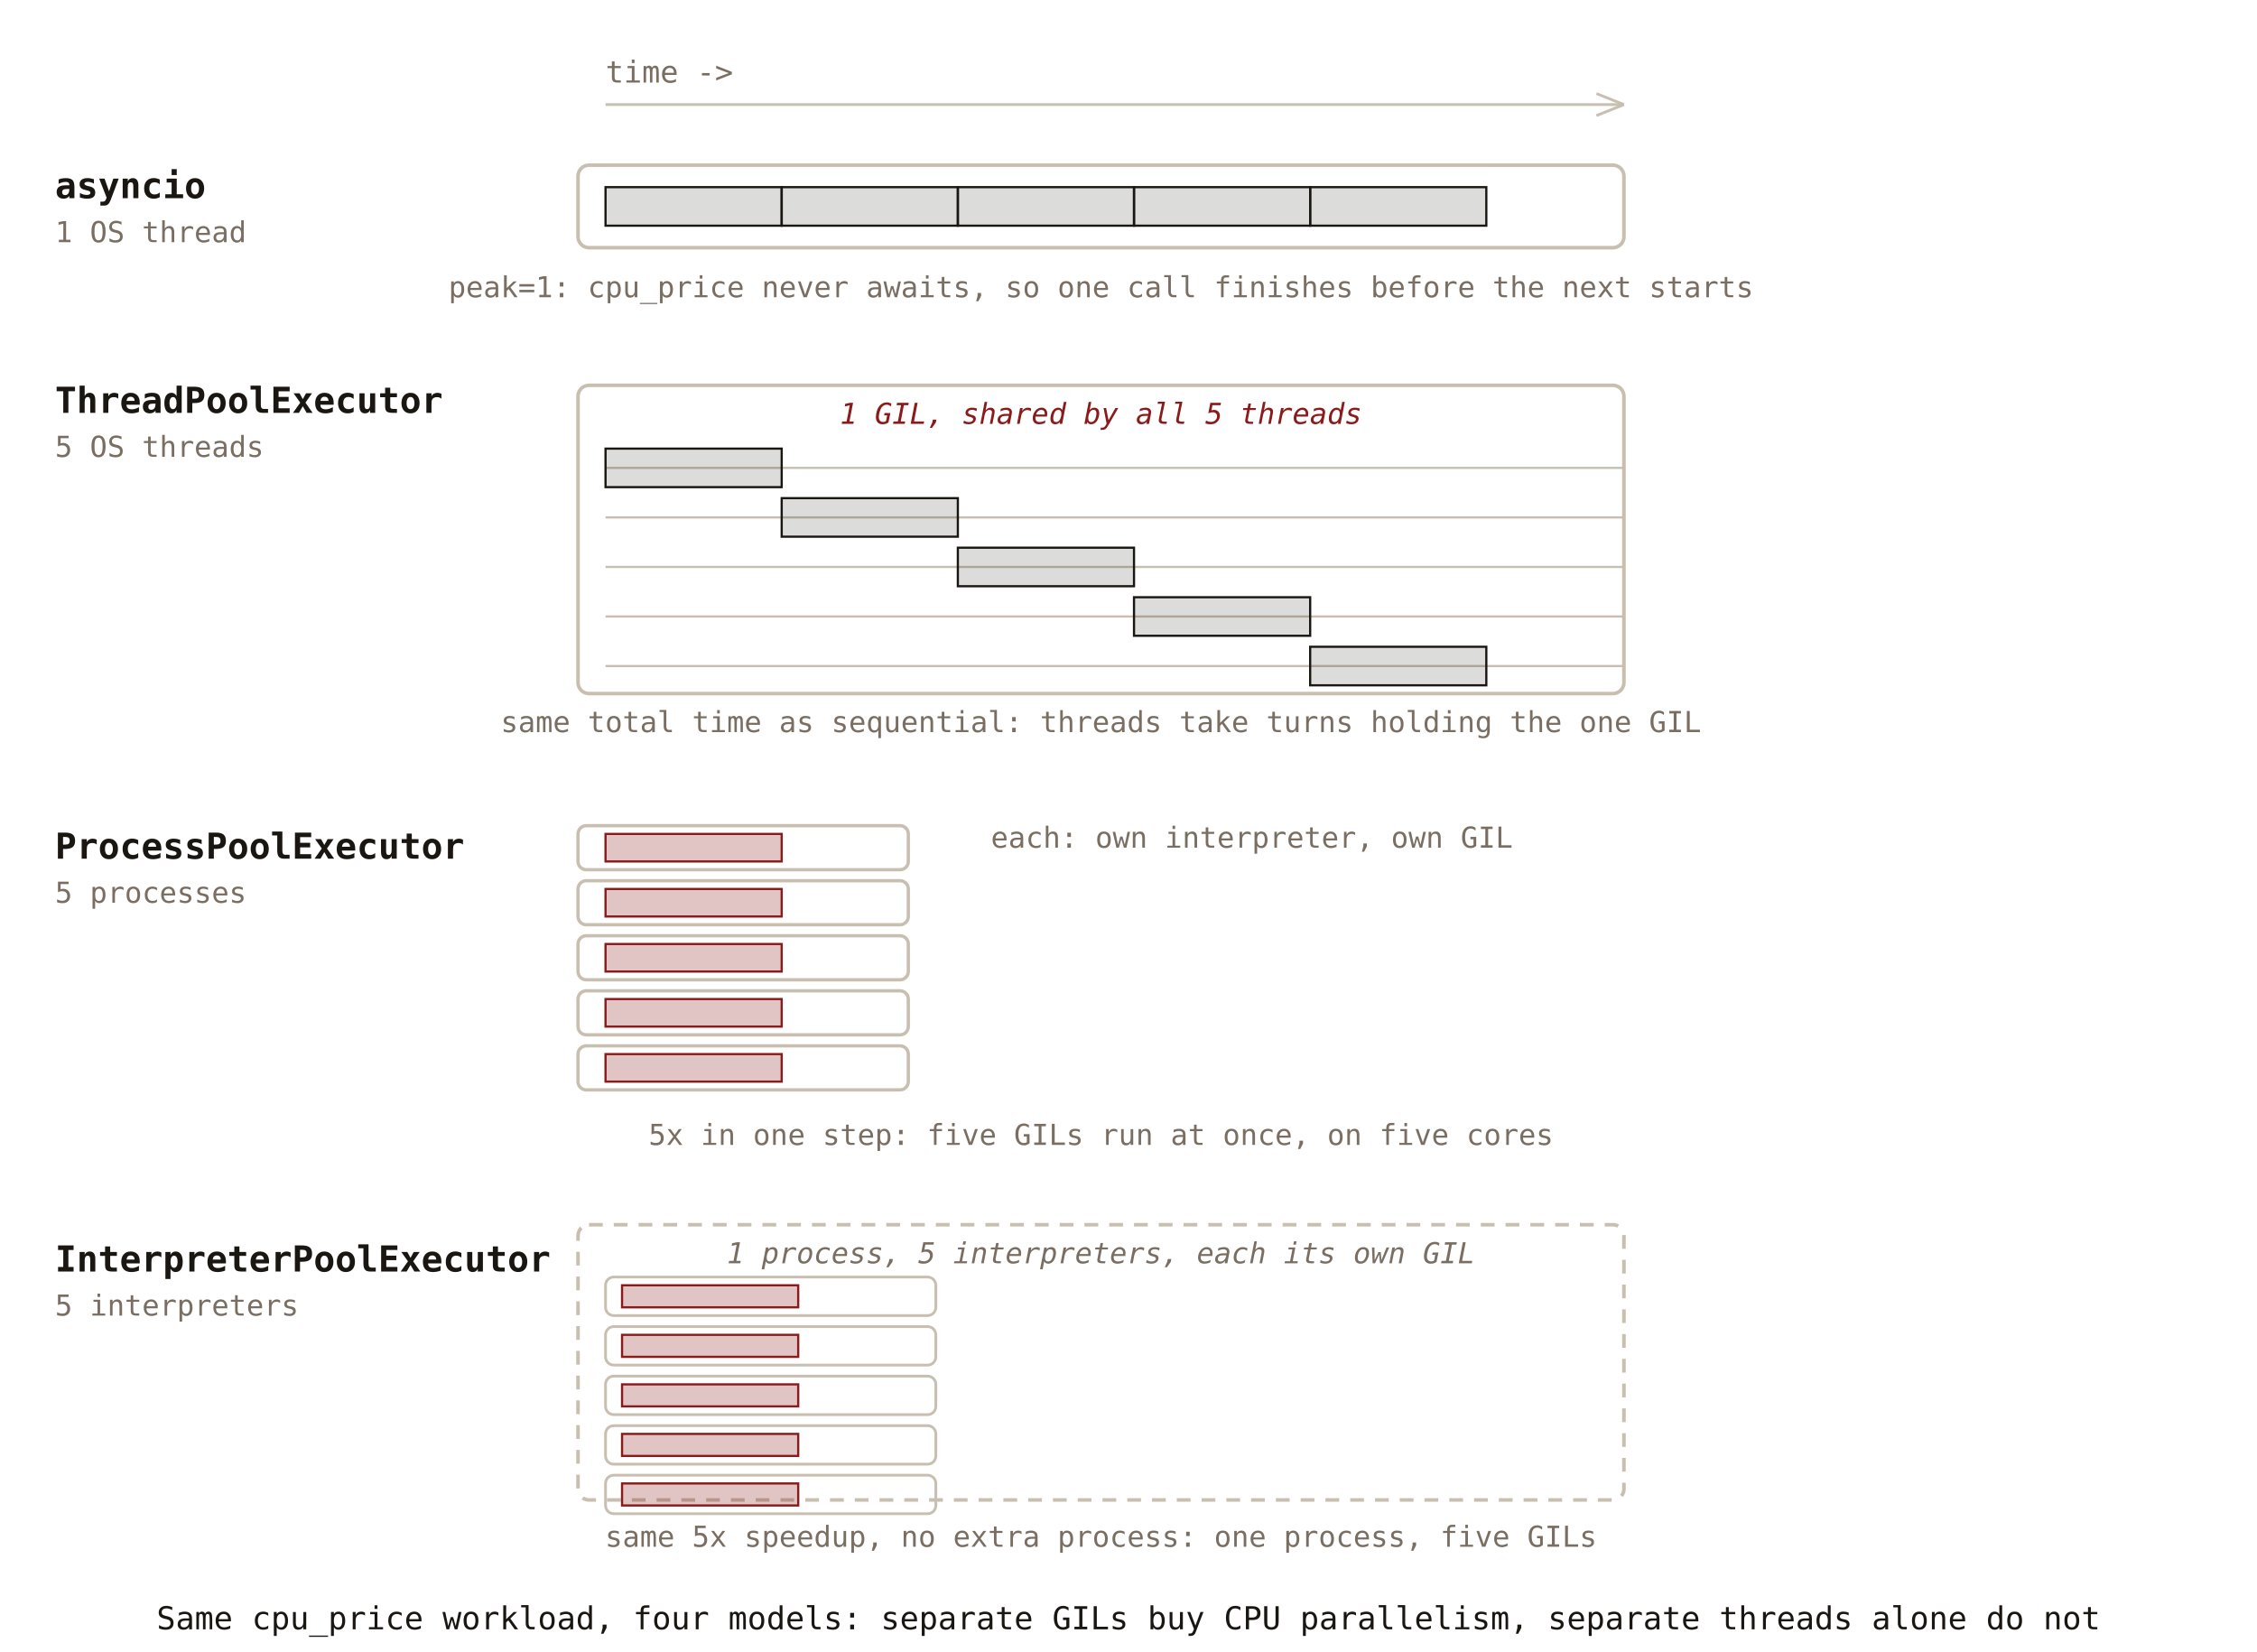
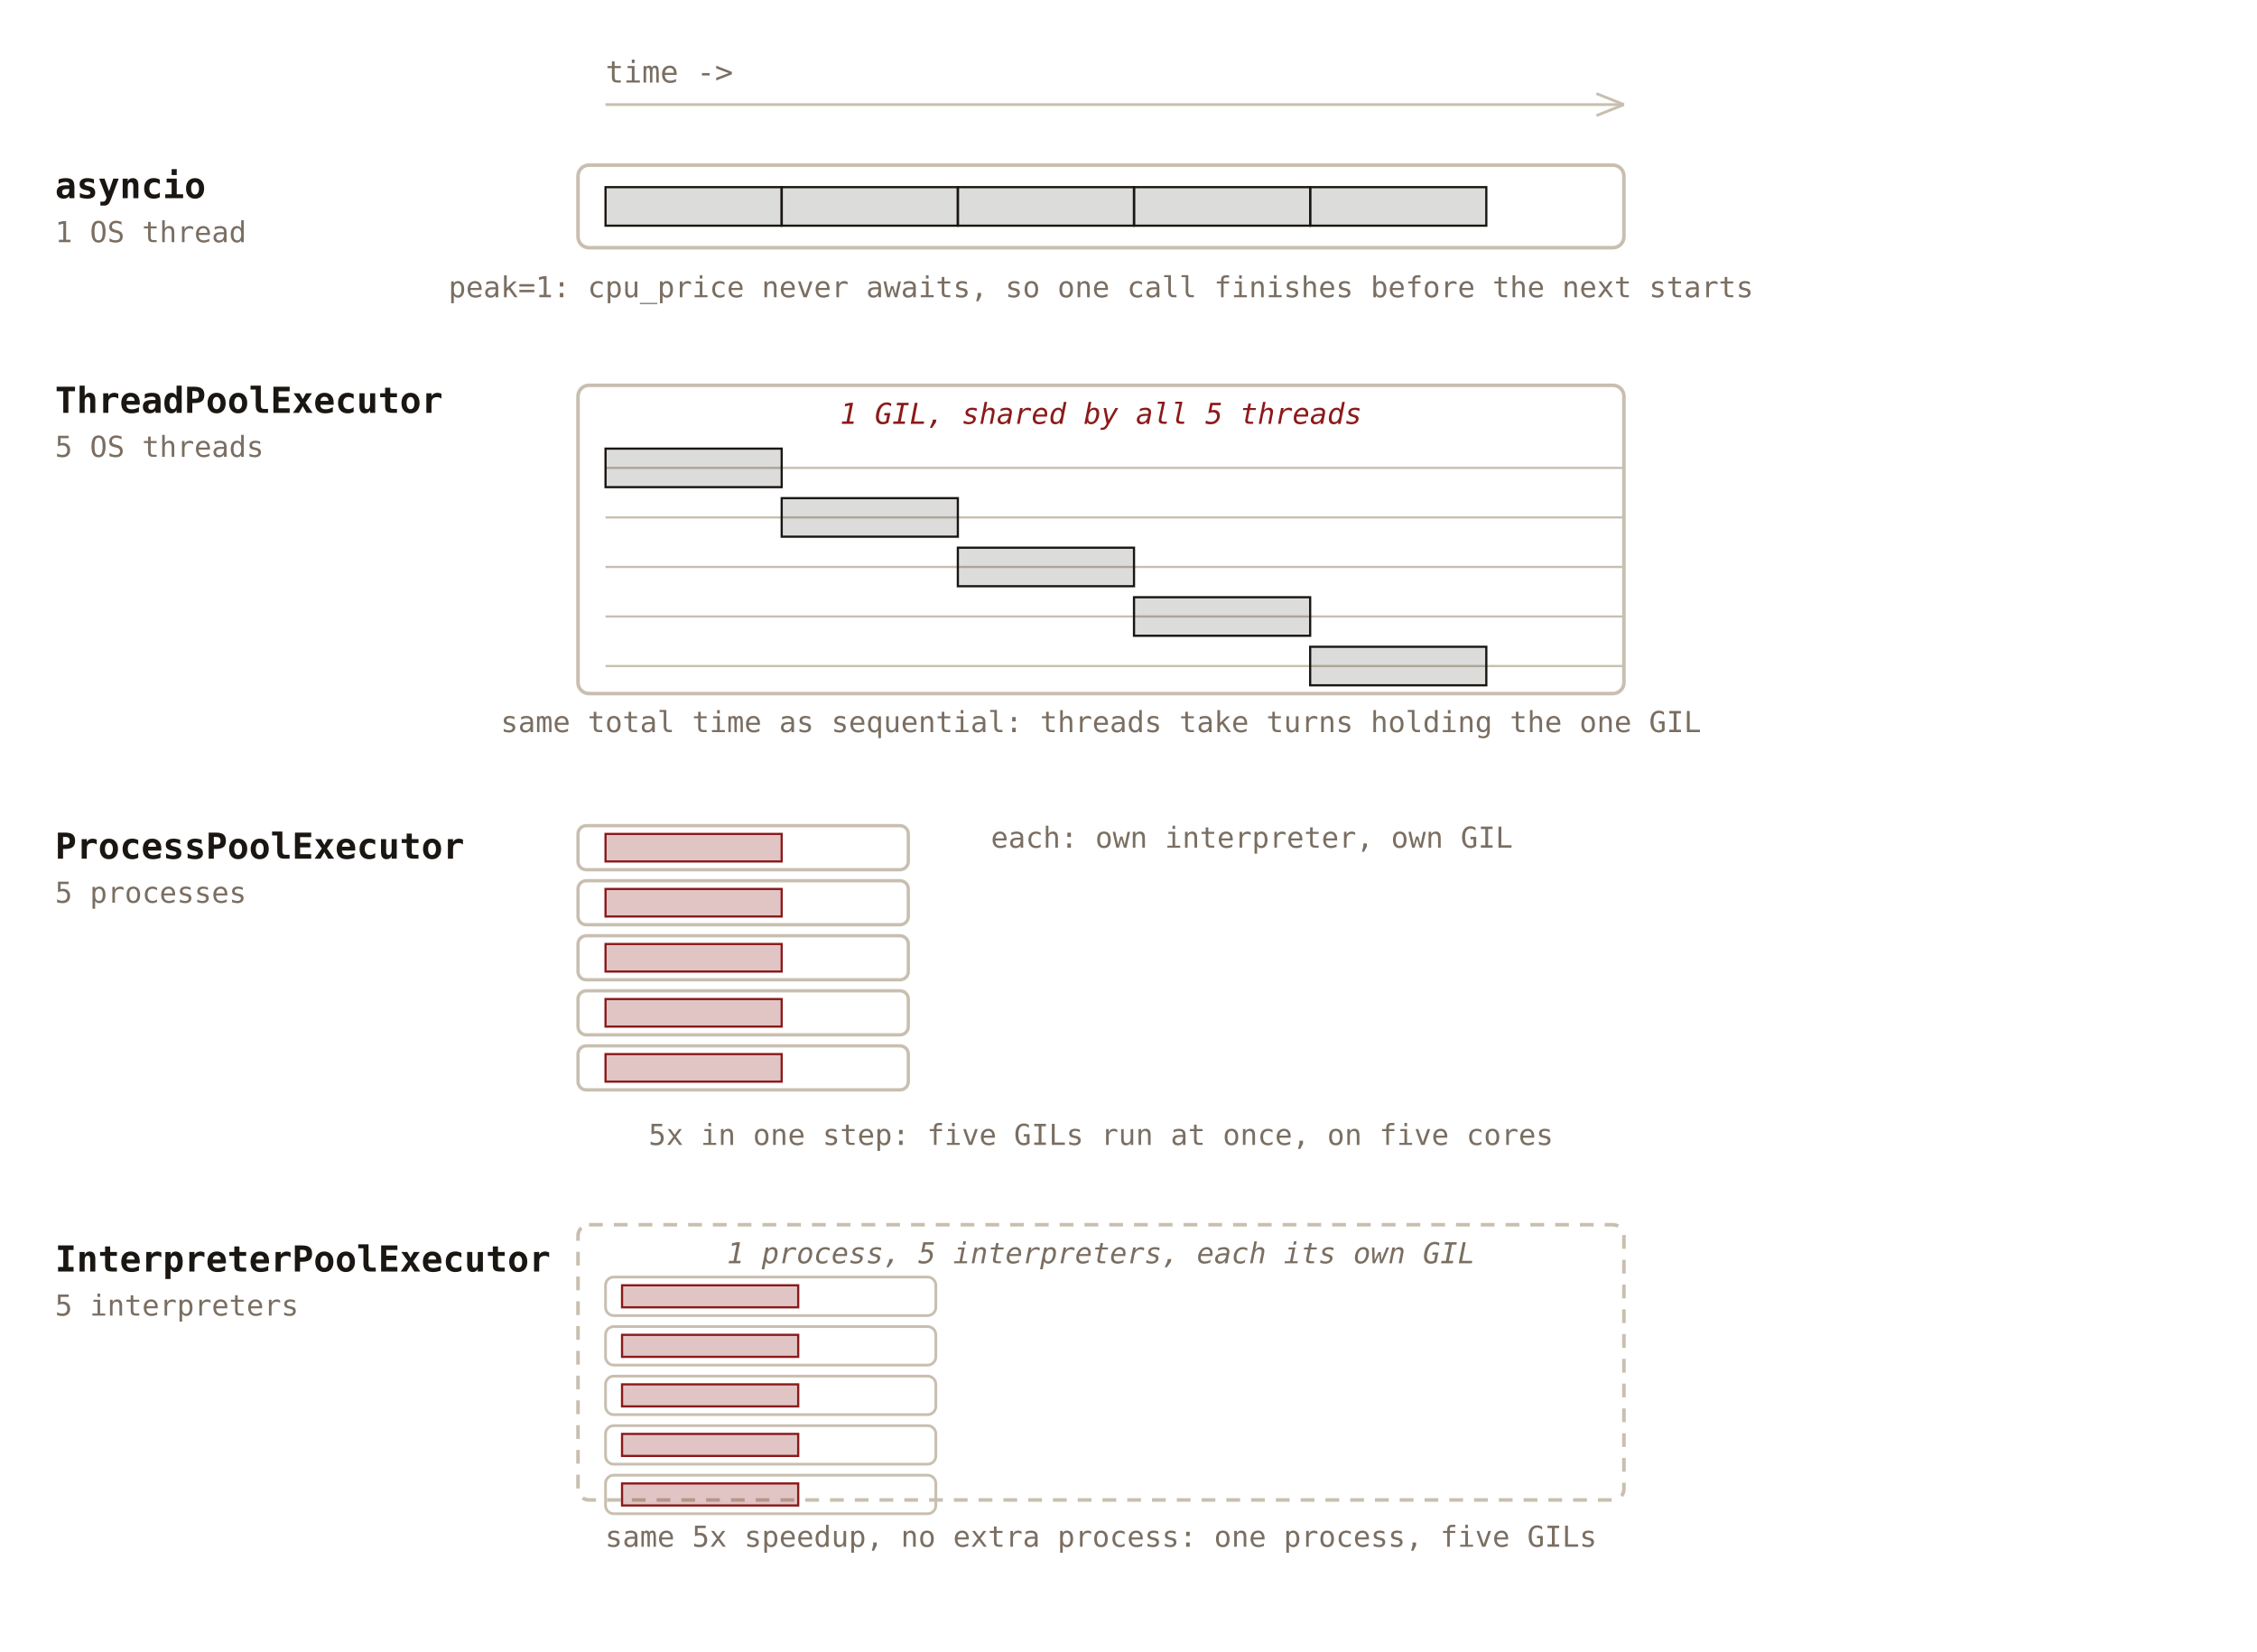
<svg xmlns="http://www.w3.org/2000/svg" viewBox="0 0 820 600" font-family="'JetBrains Mono', Consolas, monospace">
  <text x="220" y="30" font-size="11" fill="#7a6e62">time -&gt;</text>
  <line x1="220" y1="38" x2="590" y2="38" stroke="#c8bfb0" stroke-width="1" />
  <line x1="580" y1="34" x2="590" y2="38" stroke="#c8bfb0" stroke-width="1" />
  <line x1="580" y1="42" x2="590" y2="38" stroke="#c8bfb0" stroke-width="1" />
  <text x="20" y="72" font-size="13" font-weight="bold" fill="#1a1612">asyncio</text>
  <text x="20" y="88" font-size="10.5" fill="#7a6e62">1 OS thread</text>
  <rect x="210" y="60" width="380" height="30" fill="none" stroke="#c8bfb0" stroke-width="1.3" rx="4" />
  <rect x="220" y="68" width="64" height="14" fill="#1a1612" fill-opacity="0.15" stroke="#1a1612" stroke-width="0.8" />
  <rect x="284" y="68" width="64" height="14" fill="#1a1612" fill-opacity="0.15" stroke="#1a1612" stroke-width="0.8" />
  <rect x="348" y="68" width="64" height="14" fill="#1a1612" fill-opacity="0.15" stroke="#1a1612" stroke-width="0.8" />
  <rect x="412" y="68" width="64" height="14" fill="#1a1612" fill-opacity="0.15" stroke="#1a1612" stroke-width="0.8" />
  <rect x="476" y="68" width="64" height="14" fill="#1a1612" fill-opacity="0.15" stroke="#1a1612" stroke-width="0.8" />
  <text x="400" y="108" font-size="10.5" fill="#7a6e62" text-anchor="middle">peak=1: cpu_price never awaits, so one call finishes before the next starts</text>
  <text x="20" y="150" font-size="13" font-weight="bold" fill="#1a1612">ThreadPoolExecutor</text>
  <text x="20" y="166" font-size="10.5" fill="#7a6e62">5 OS threads</text>
  <rect x="210" y="140" width="380" height="112" fill="none" stroke="#c8bfb0" stroke-width="1.3" rx="4" />
  <text x="400" y="154" font-size="10.5" font-style="italic" fill="#8b1a1a" text-anchor="middle">1 GIL, shared by all 5 threads</text>
  <line x1="220" y1="170" x2="590" y2="170" stroke="#c8bfb0" stroke-width="0.8" />
  <rect x="220" y="163" width="64" height="14" fill="#1a1612" fill-opacity="0.15" stroke="#1a1612" stroke-width="0.8" />
  <line x1="220" y1="188" x2="590" y2="188" stroke="#c8bfb0" stroke-width="0.8" />
  <rect x="284" y="181" width="64" height="14" fill="#1a1612" fill-opacity="0.15" stroke="#1a1612" stroke-width="0.8" />
  <line x1="220" y1="206" x2="590" y2="206" stroke="#c8bfb0" stroke-width="0.8" />
  <rect x="348" y="199" width="64" height="14" fill="#1a1612" fill-opacity="0.15" stroke="#1a1612" stroke-width="0.8" />
  <line x1="220" y1="224" x2="590" y2="224" stroke="#c8bfb0" stroke-width="0.8" />
  <rect x="412" y="217" width="64" height="14" fill="#1a1612" fill-opacity="0.15" stroke="#1a1612" stroke-width="0.8" />
  <line x1="220" y1="242" x2="590" y2="242" stroke="#c8bfb0" stroke-width="0.8" />
  <rect x="476" y="235" width="64" height="14" fill="#1a1612" fill-opacity="0.15" stroke="#1a1612" stroke-width="0.8" />
  <text x="400" y="266" font-size="10.5" fill="#7a6e62" text-anchor="middle">same total time as sequential: threads take turns holding the one GIL</text>
  <text x="20" y="312" font-size="13" font-weight="bold" fill="#1a1612">ProcessPoolExecutor</text>
  <text x="20" y="328" font-size="10.5" fill="#7a6e62">5 processes</text>
  <rect x="210" y="300" width="120" height="16" fill="none" stroke="#c8bfb0" stroke-width="1.2" rx="3" />
  <rect x="220" y="303" width="64" height="10" fill="#8b1a1a" fill-opacity="0.25" stroke="#8b1a1a" stroke-width="0.8" />
  <rect x="210" y="320" width="120" height="16" fill="none" stroke="#c8bfb0" stroke-width="1.2" rx="3" />
  <rect x="220" y="323" width="64" height="10" fill="#8b1a1a" fill-opacity="0.25" stroke="#8b1a1a" stroke-width="0.8" />
  <rect x="210" y="340" width="120" height="16" fill="none" stroke="#c8bfb0" stroke-width="1.2" rx="3" />
  <rect x="220" y="343" width="64" height="10" fill="#8b1a1a" fill-opacity="0.25" stroke="#8b1a1a" stroke-width="0.8" />
  <rect x="210" y="360" width="120" height="16" fill="none" stroke="#c8bfb0" stroke-width="1.2" rx="3" />
  <rect x="220" y="363" width="64" height="10" fill="#8b1a1a" fill-opacity="0.25" stroke="#8b1a1a" stroke-width="0.8" />
  <rect x="210" y="380" width="120" height="16" fill="none" stroke="#c8bfb0" stroke-width="1.2" rx="3" />
  <rect x="220" y="383" width="64" height="10" fill="#8b1a1a" fill-opacity="0.25" stroke="#8b1a1a" stroke-width="0.8" />
  <text x="360" y="308" font-size="10.5" fill="#7a6e62">each: own interpreter, own GIL</text>
  <text x="400" y="416" font-size="10.5" fill="#7a6e62" text-anchor="middle">5x in one step: five GILs run at once, on five cores</text>
  <text x="20" y="462" font-size="13" font-weight="bold" fill="#1a1612">InterpreterPoolExecutor</text>
  <text x="20" y="478" font-size="10.5" fill="#7a6e62">5 interpreters</text>
  <rect x="210" y="445" width="380" height="100" fill="none" stroke="#c8bfb0" stroke-width="1.3" stroke-dasharray="5,4" rx="4" />
  <text x="400" y="459" font-size="10.5" font-style="italic" fill="#7a6e62" text-anchor="middle">1 process, 5 interpreters, each its own GIL</text>
  <rect x="220" y="464" width="120" height="14" fill="none" stroke="#c8bfb0" stroke-width="1" rx="3" />
  <rect x="226" y="467" width="64" height="8" fill="#8b1a1a" fill-opacity="0.25" stroke="#8b1a1a" stroke-width="0.8" />
  <rect x="220" y="482" width="120" height="14" fill="none" stroke="#c8bfb0" stroke-width="1" rx="3" />
  <rect x="226" y="485" width="64" height="8" fill="#8b1a1a" fill-opacity="0.25" stroke="#8b1a1a" stroke-width="0.8" />
  <rect x="220" y="500" width="120" height="14" fill="none" stroke="#c8bfb0" stroke-width="1" rx="3" />
  <rect x="226" y="503" width="64" height="8" fill="#8b1a1a" fill-opacity="0.25" stroke="#8b1a1a" stroke-width="0.8" />
  <rect x="220" y="518" width="120" height="14" fill="none" stroke="#c8bfb0" stroke-width="1" rx="3" />
  <rect x="226" y="521" width="64" height="8" fill="#8b1a1a" fill-opacity="0.25" stroke="#8b1a1a" stroke-width="0.8" />
  <rect x="220" y="536" width="120" height="14" fill="none" stroke="#c8bfb0" stroke-width="1" rx="3" />
  <rect x="226" y="539" width="64" height="8" fill="#8b1a1a" fill-opacity="0.25" stroke="#8b1a1a" stroke-width="0.8" />
  <text x="400" y="562" font-size="10.5" fill="#7a6e62" text-anchor="middle">same 5x speedup, no extra process: one process, five GILs</text>
-   <text x="410" y="592" font-size="11.5" fill="#1a1612" text-anchor="middle">Same cpu_price workload, four models: separate GILs buy CPU parallelism, separate threads alone do not</text>
</svg>
